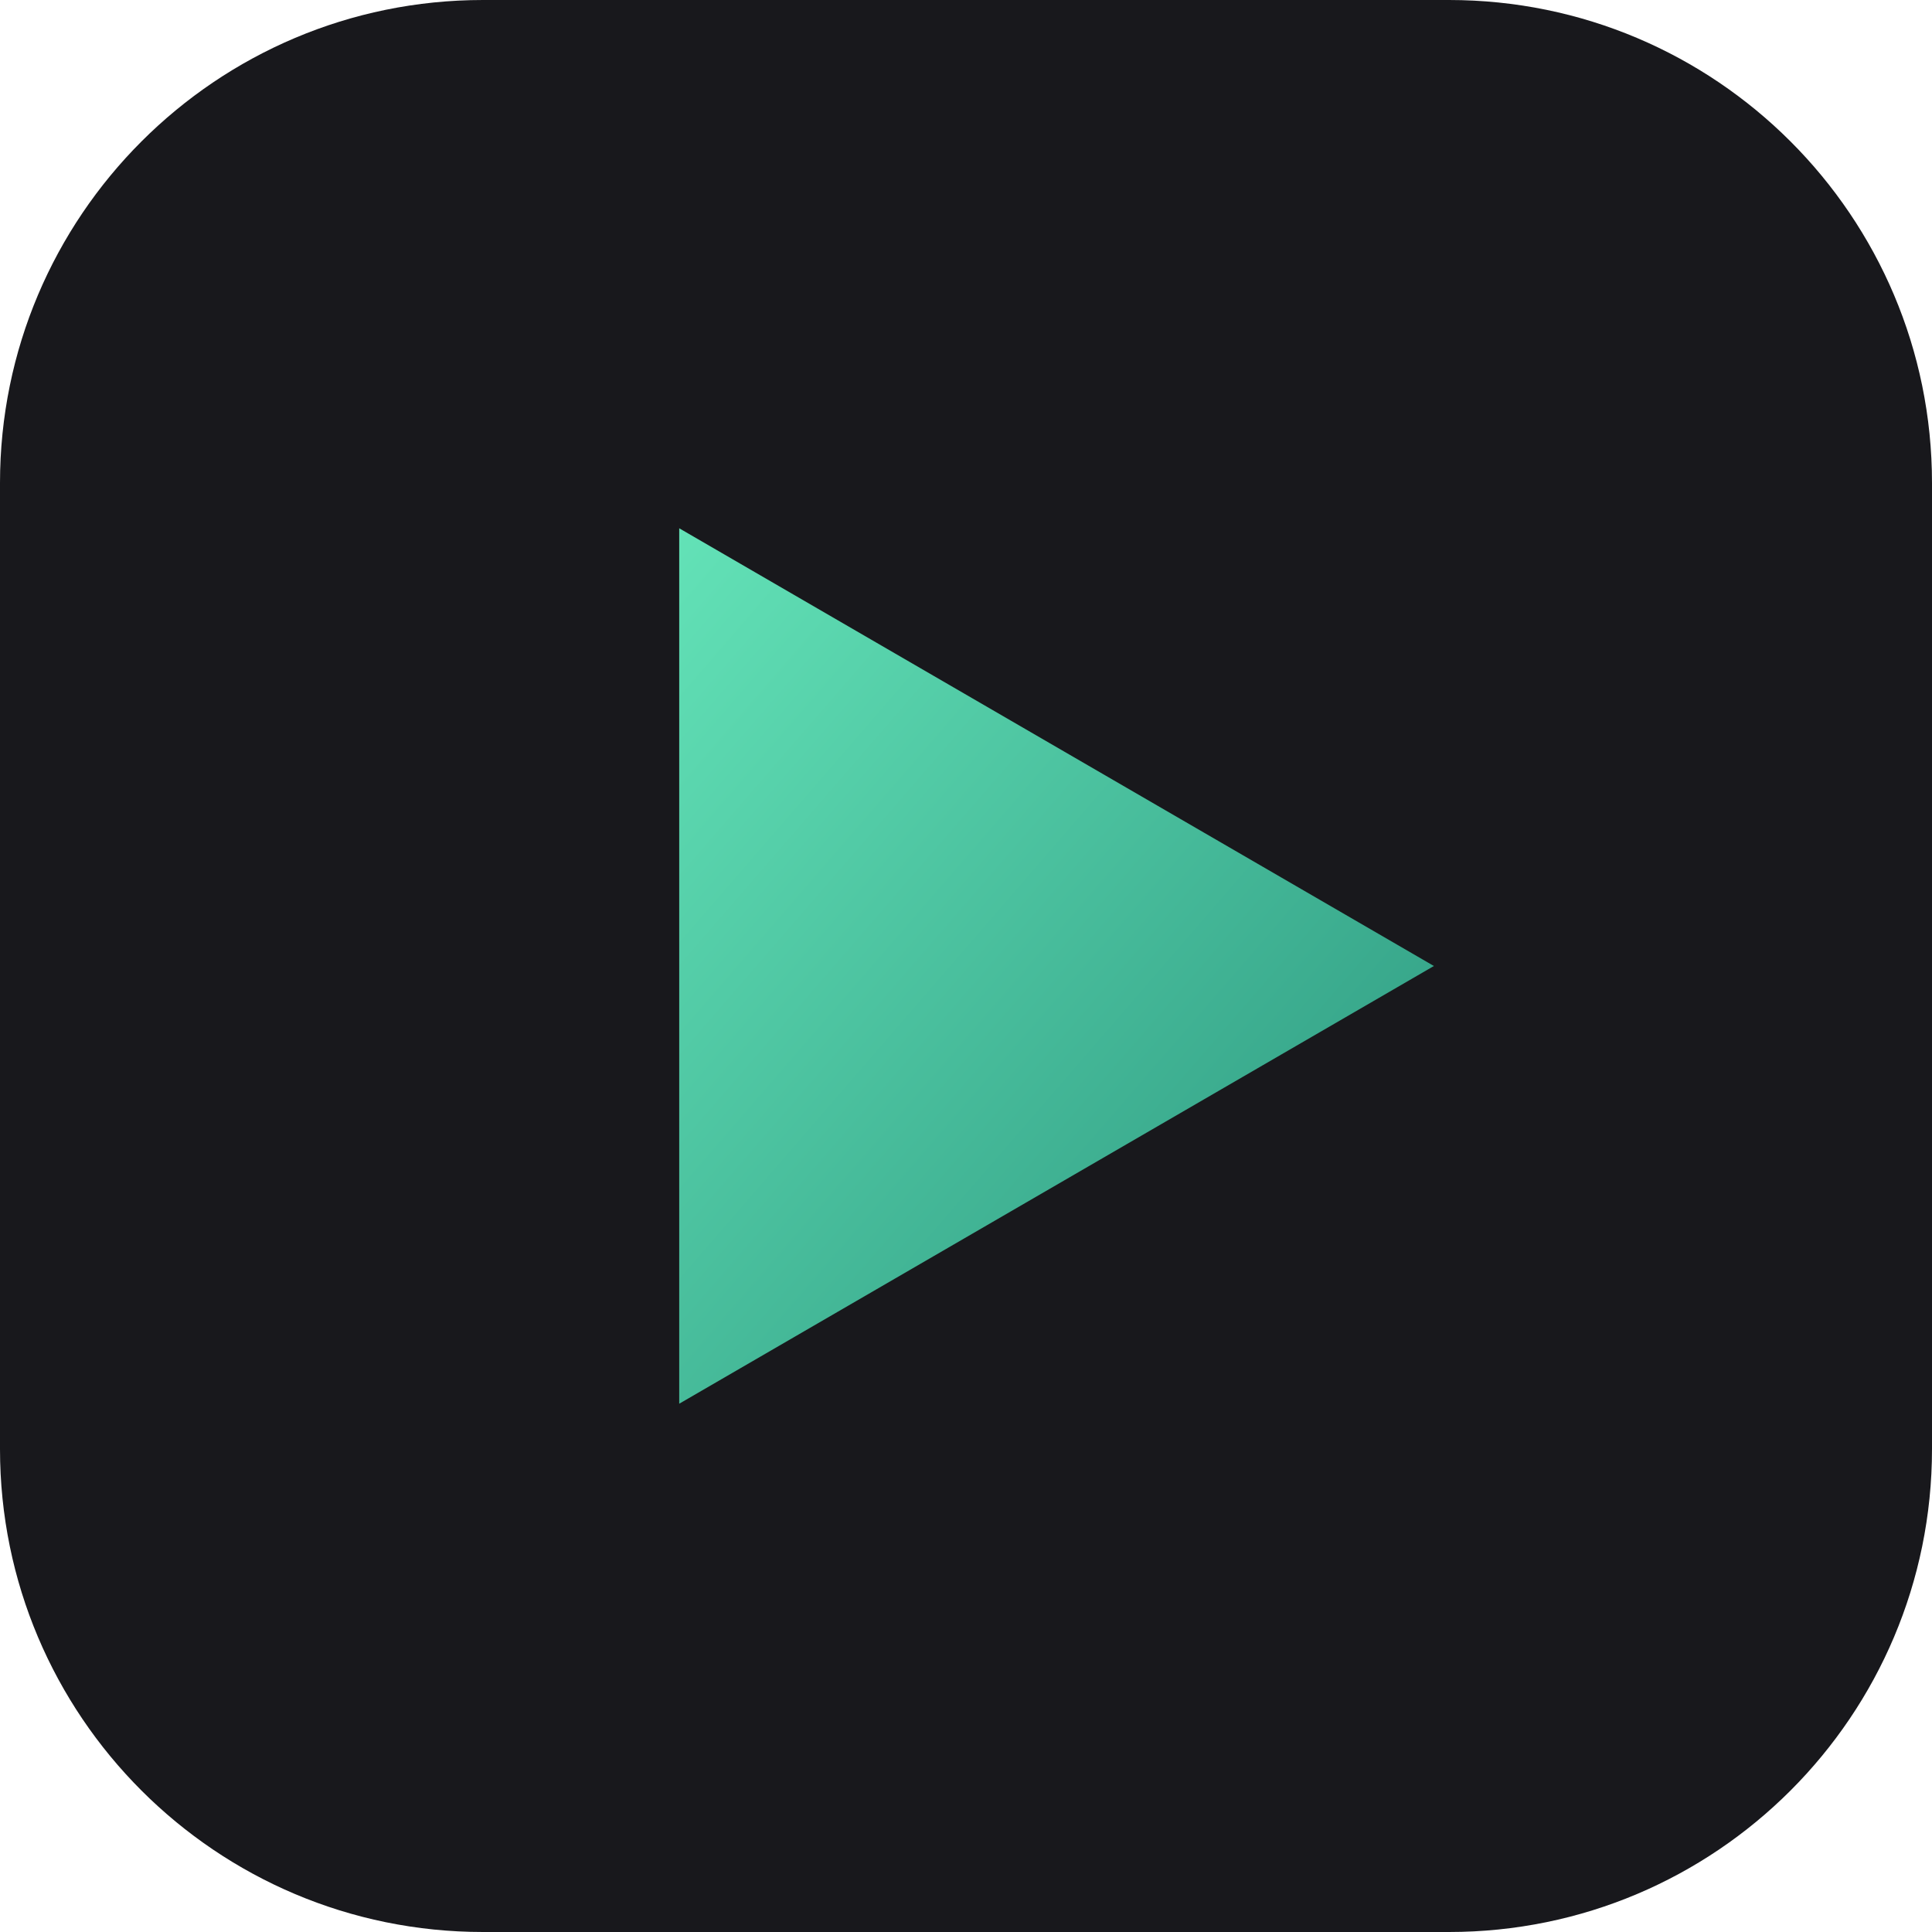
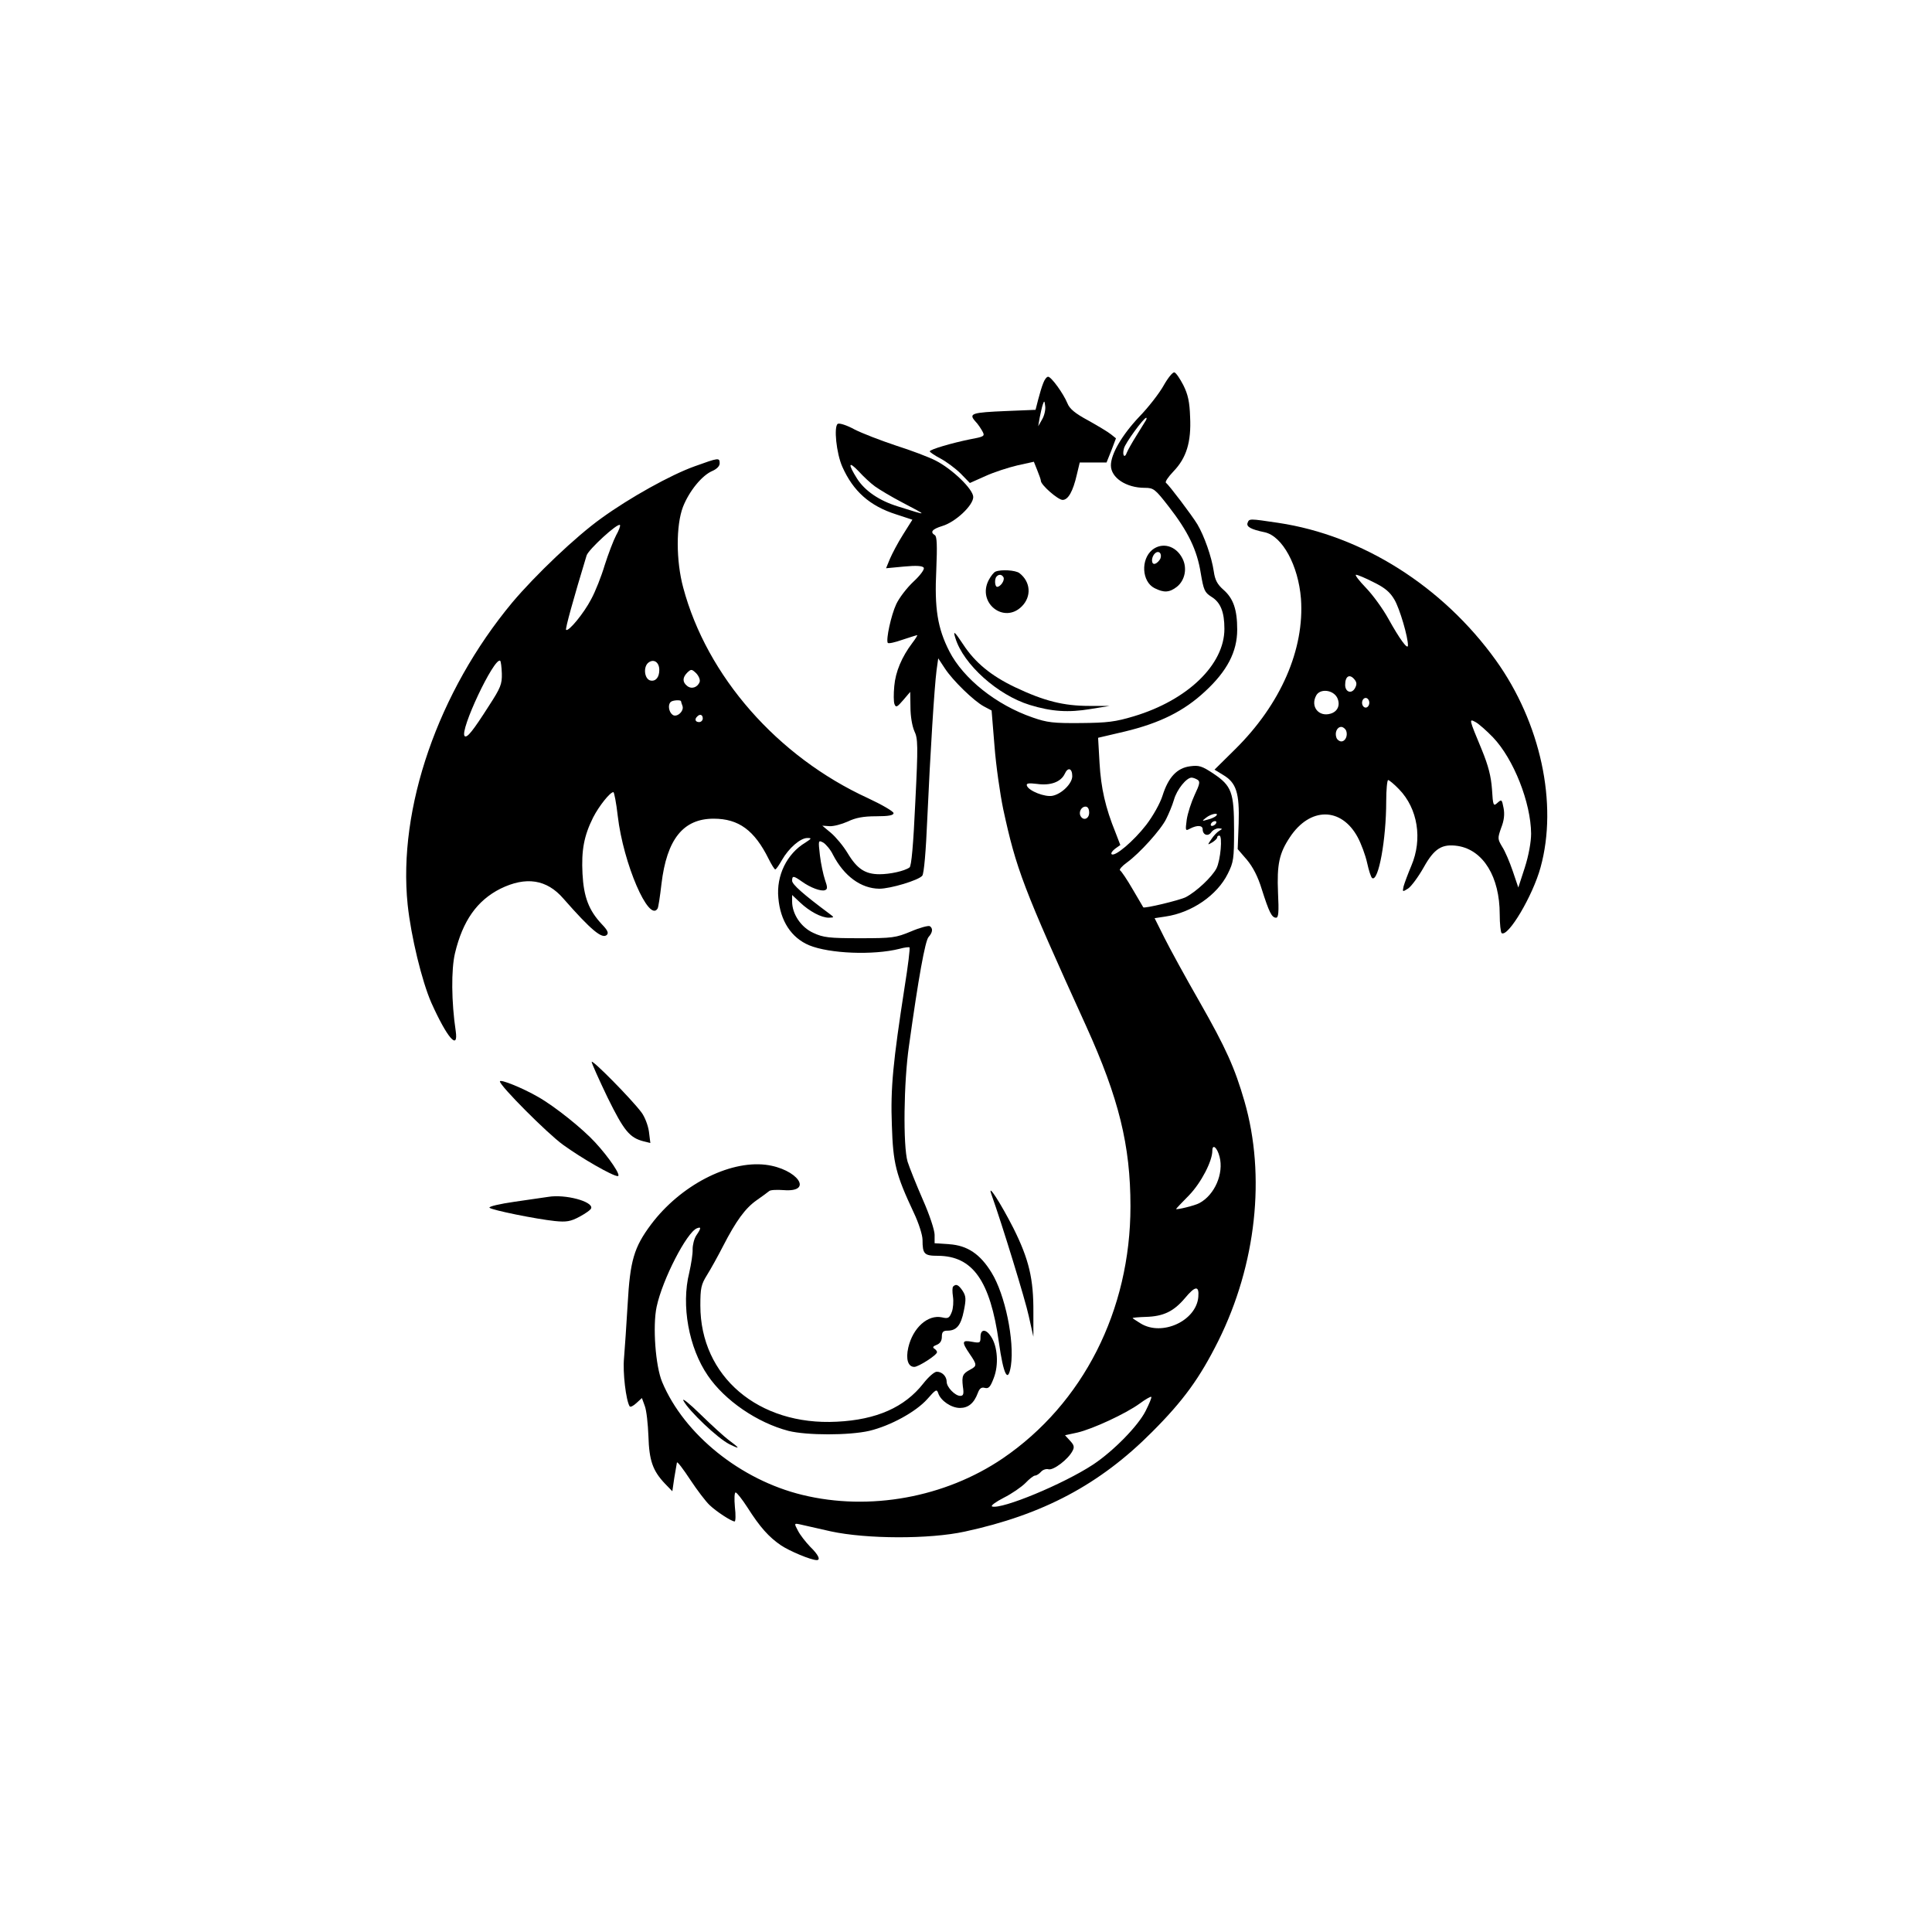
- <svg xmlns="http://www.w3.org/2000/svg" viewBox="0 0 512 512">
-   <defs>
-     <linearGradient id="grad" x1="0%" y1="0%" x2="100%" y2="100%">
-       <stop offset="0%" style="stop-color:#63e2b7;stop-opacity:1" />
-       <stop offset="100%" style="stop-color:#2a947d;stop-opacity:1" />
-     </linearGradient>
-   </defs>
-   <rect x="0" y="0" width="512" height="512" rx="128" fill="#18181c" />
-   <path d="M180 140 L380 256 L180 372 Z" fill="url(#grad)" />
+ <svg xmlns="http://www.w3.org/2000/svg" version="1.0" width="800" height="800" viewBox="0 0 800 800" preserveAspectRatio="xMidYMid meet">
+   <g transform="translate(0,800) scale(0.1,-0.1)" fill="#000000" stroke="none">
+     <path d="M4818 6403 c-18 -32 -63 -90 -100 -128 -72 -76 -118 -155 -118 -202 0 -51 63 -93 140 -93 37 0 43 -5 99 -77 81 -104 118 -181 133 -276 12 -71 16 -80 44 -98 38 -23 54 -63 54 -133 0 -148 -152 -295 -375 -362 -77 -23 -109 -27 -220 -28 -113 -1 -139 2 -199 23 -151 52 -287 161 -345 274 -49 96 -62 178 -54 338 4 98 3 138 -6 143 -21 13 -11 25 31 38 54 16 128 85 128 120 0 32 -87 116 -156 151 -27 14 -101 42 -164 62 -63 21 -141 51 -172 67 -31 17 -62 27 -69 23 -17 -11 -6 -122 19 -178 45 -101 113 -162 223 -197 l67 -22 -39 -62 c-21 -33 -45 -79 -54 -100 l-16 -39 74 7 c52 5 78 3 82 -5 4 -6 -14 -31 -42 -57 -28 -26 -60 -68 -72 -94 -21 -45 -43 -146 -35 -160 3 -4 30 2 61 13 31 10 58 19 61 19 2 0 -7 -15 -20 -32 -44 -58 -70 -120 -75 -179 -3 -32 -3 -65 1 -75 6 -15 11 -12 36 17 l29 34 1 -63 c0 -38 7 -78 16 -99 15 -31 16 -58 4 -296 -8 -174 -16 -265 -24 -269 -21 -15 -81 -28 -124 -28 -59 0 -93 22 -132 87 -18 30 -49 67 -69 84 l-36 30 30 -2 c17 -1 50 8 75 19 33 16 65 22 118 22 52 0 72 4 72 13 0 7 -48 35 -106 62 -375 172 -667 505 -765 872 -30 111 -30 258 -1 334 26 66 79 131 122 149 18 8 30 20 30 31 0 25 -4 24 -104 -12 -98 -35 -269 -130 -386 -215 -105 -75 -273 -235 -369 -349 -307 -369 -474 -852 -433 -1251 14 -132 59 -317 98 -406 65 -145 113 -201 101 -117 -18 120 -19 255 -3 322 32 134 91 218 188 267 106 52 192 39 261 -41 115 -131 161 -169 180 -150 8 8 2 20 -20 43 -55 58 -76 114 -81 210 -5 97 6 157 44 233 24 47 70 105 84 105 3 0 12 -45 18 -99 23 -197 129 -443 165 -383 3 4 10 50 16 102 22 185 90 270 216 270 104 0 169 -48 228 -167 12 -24 24 -43 27 -43 4 0 16 18 28 39 28 49 76 91 105 91 19 0 18 -2 -8 -19 -77 -46 -121 -137 -112 -229 8 -96 54 -165 127 -196 85 -35 266 -42 374 -15 21 6 40 8 42 6 3 -2 -6 -76 -20 -163 -48 -310 -59 -419 -53 -573 5 -159 16 -203 91 -363 20 -42 36 -92 36 -112 0 -59 7 -66 64 -66 144 -1 216 -103 252 -357 19 -136 38 -174 50 -98 15 104 -24 294 -80 385 -47 77 -100 113 -176 118 l-60 4 0 35 c0 19 -21 83 -49 146 -27 62 -55 132 -63 157 -19 66 -16 329 6 480 39 281 67 435 81 450 17 19 19 36 5 45 -6 3 -41 -6 -78 -22 -63 -26 -76 -28 -212 -28 -128 0 -151 3 -192 22 -51 23 -88 78 -88 130 l0 27 33 -31 c39 -37 88 -63 119 -63 23 1 23 1 3 16 -109 81 -155 122 -155 137 0 22 6 21 40 -3 36 -26 80 -42 96 -36 11 4 11 12 0 43 -7 21 -17 67 -21 102 -7 62 -7 63 14 52 11 -7 30 -29 40 -50 46 -89 116 -140 192 -141 46 0 163 35 178 54 7 9 15 99 21 242 12 266 29 538 38 608 l7 50 27 -41 c33 -51 121 -136 162 -158 l32 -17 12 -147 c6 -80 23 -198 36 -261 54 -249 81 -322 344 -900 135 -298 183 -493 183 -745 0 -431 -196 -817 -529 -1044 -239 -162 -552 -219 -830 -151 -255 62 -489 250 -580 467 -28 66 -40 233 -23 312 24 113 125 309 167 325 18 7 18 1 -3 -30 -9 -14 -15 -39 -15 -57 1 -18 -6 -61 -14 -97 -34 -135 -2 -311 77 -426 70 -103 204 -195 334 -229 76 -19 250 -19 334 0 88 21 194 79 241 132 35 40 39 42 45 24 10 -31 54 -61 90 -61 34 0 58 19 74 62 7 19 15 25 29 21 16 -4 23 4 37 41 21 54 16 130 -11 171 -21 33 -44 33 -44 -1 0 -25 -2 -26 -35 -20 -42 8 -44 0 -10 -50 31 -45 31 -50 3 -65 -32 -17 -36 -26 -31 -70 5 -32 2 -39 -11 -39 -21 0 -56 36 -56 58 0 23 -19 42 -41 42 -10 0 -35 -22 -56 -49 -77 -98 -193 -150 -358 -158 -325 -17 -565 188 -565 481 0 72 3 87 28 127 15 24 45 78 66 119 54 105 92 157 139 190 23 16 46 33 52 38 5 5 32 6 60 4 127 -10 56 89 -75 105 -153 18 -353 -86 -474 -247 -71 -95 -87 -150 -97 -330 -5 -85 -12 -186 -15 -223 -6 -60 8 -175 23 -200 3 -5 15 1 28 13 l23 21 12 -33 c7 -18 13 -74 15 -125 3 -101 18 -143 68 -196 l31 -32 8 55 c5 30 10 59 11 64 2 5 26 -27 55 -71 29 -44 65 -91 80 -105 28 -27 91 -68 104 -68 4 0 5 27 1 60 -3 33 -2 60 3 60 5 0 27 -28 49 -62 52 -82 89 -123 139 -157 36 -24 124 -61 148 -61 17 0 7 22 -27 55 -19 20 -42 49 -51 67 -16 30 -16 31 8 26 12 -3 70 -16 128 -29 148 -32 408 -33 555 -1 324 70 559 195 775 412 131 131 198 224 275 378 157 316 197 684 108 992 -40 138 -76 219 -186 412 -58 101 -123 220 -145 264 l-41 82 46 7 c108 16 213 88 257 177 24 48 26 62 26 181 0 157 -10 183 -86 234 -47 31 -59 35 -96 30 -54 -7 -90 -45 -114 -121 -10 -32 -39 -84 -68 -122 -52 -67 -130 -133 -143 -121 -4 4 3 14 15 23 l21 15 -20 52 c-42 103 -60 184 -66 287 l-6 105 111 26 c145 35 244 84 332 166 91 84 133 164 133 256 0 83 -16 129 -57 165 -25 22 -35 40 -40 76 -9 61 -40 148 -68 195 -23 38 -117 162 -130 172 -5 3 9 24 31 47 54 56 74 122 69 225 -2 63 -9 94 -28 132 -14 27 -30 51 -37 53 -7 2 -27 -23 -45 -55z m-74 -145 c-4 -7 -22 -35 -39 -63 -17 -27 -35 -59 -39 -69 -9 -26 -20 -12 -12 17 5 22 82 127 92 127 3 0 2 -6 -2 -12z m-1121 -272 c18 -13 68 -43 112 -66 110 -58 111 -57 -17 -17 -78 24 -137 65 -169 115 -39 62 -36 75 7 30 19 -21 49 -49 67 -62z m-1072 -203 c-11 -21 -32 -76 -47 -123 -14 -47 -39 -110 -56 -141 -30 -58 -94 -136 -104 -127 -4 4 30 127 85 308 8 25 129 136 138 126 3 -2 -4 -22 -16 -43z m-473 -572 c1 -44 -5 -59 -53 -133 -67 -105 -91 -135 -101 -126 -22 22 122 327 147 312 3 -2 6 -25 7 -53z m652 15 c0 -31 -15 -48 -36 -44 -26 5 -32 58 -8 75 22 16 44 0 44 -31z m167 -50 c-9 -23 -34 -31 -52 -16 -20 16 -19 35 1 55 16 15 18 15 37 -3 11 -12 17 -27 14 -36z m-77 -80 c0 -2 3 -11 6 -19 8 -22 -25 -51 -42 -36 -15 12 -19 41 -7 52 7 8 43 10 43 3z m90 -71 c0 -8 -7 -15 -15 -15 -16 0 -20 12 -8 23 11 12 23 8 23 -8z m1530 -239 c0 -30 -43 -73 -81 -81 -31 -7 -100 20 -107 42 -3 10 8 11 42 7 56 -8 99 8 115 42 13 29 31 23 31 -10z m519 -15 c11 -7 9 -18 -12 -62 -14 -30 -29 -76 -33 -103 -6 -46 -6 -48 14 -37 29 15 52 14 52 -3 0 -23 22 -31 35 -13 7 10 21 17 31 17 17 -1 17 -2 3 -10 -9 -5 -24 -21 -33 -35 -17 -25 -17 -25 4 -13 11 7 20 16 20 20 0 5 4 8 9 8 14 0 5 -103 -12 -136 -19 -36 -83 -96 -127 -119 -26 -13 -172 -48 -176 -42 -1 1 -20 35 -44 75 -23 40 -47 75 -52 78 -5 3 8 18 29 33 51 37 140 135 162 180 10 20 25 55 32 79 12 43 52 92 73 92 6 0 17 -4 25 -9z m-449 -136 c0 -25 -23 -35 -35 -15 -10 16 2 40 20 40 9 0 15 -9 15 -25z m525 -14 c-6 -5 -21 -12 -35 -15 -24 -7 -24 -6 -6 8 21 17 57 23 41 7z m0 -31 c-3 -5 -11 -10 -16 -10 -6 0 -7 5 -4 10 3 6 11 10 16 10 6 0 7 -4 4 -10z m15 -1380 c18 -69 -20 -158 -84 -192 -18 -10 -96 -29 -96 -24 0 1 24 27 54 57 50 52 96 141 96 184 0 30 20 14 30 -25z m-88 -580 c-8 -99 -150 -165 -239 -110 -18 11 -33 21 -33 22 0 2 24 4 54 5 74 2 116 23 162 77 43 52 60 54 56 6z m-218 -472 c-31 -62 -133 -166 -217 -222 -123 -81 -379 -187 -419 -174 -7 3 15 19 48 36 34 17 74 45 90 61 16 17 34 31 40 31 6 0 17 7 25 16 7 8 21 13 31 10 20 -5 81 41 99 76 9 16 6 25 -10 42 l-21 23 51 11 c64 15 200 78 258 120 24 18 46 30 48 28 3 -2 -8 -28 -23 -58z" />
+     <path d="M4320 6414 c-6 -14 -15 -45 -21 -68 l-11 -43 -122 -5 c-141 -6 -156 -10 -128 -42 11 -11 24 -31 30 -42 11 -20 8 -22 -51 -33 -74 -15 -167 -42 -167 -50 0 -3 20 -17 45 -30 24 -13 62 -41 83 -62 l38 -39 65 29 c35 16 94 35 132 44 l68 15 14 -35 c8 -20 15 -39 15 -44 0 -17 71 -79 90 -79 23 0 43 35 59 105 l12 50 55 0 56 0 20 50 19 50 -20 16 c-12 10 -54 35 -95 58 -54 29 -77 48 -86 71 -17 41 -67 110 -80 110 -6 0 -15 -12 -20 -26z m-5 -151 l-16 -28 6 35 c4 19 9 44 13 55 6 17 7 17 10 -7 2 -15 -4 -40 -13 -55z" />
+     <path d="M5166 5835 c-6 -16 13 -27 71 -39 73 -16 139 -137 150 -275 15 -209 -83 -436 -272 -623 l-86 -85 36 -22 c54 -32 68 -74 64 -201 l-4 -106 38 -44 c25 -30 46 -70 62 -123 30 -94 41 -117 59 -117 10 0 12 23 8 103 -5 118 5 164 49 230 83 126 213 126 281 0 14 -26 32 -74 39 -106 7 -32 16 -60 21 -63 26 -16 58 160 58 318 0 49 4 88 8 88 4 0 25 -17 45 -38 78 -80 98 -207 51 -317 -14 -33 -28 -71 -32 -85 -5 -24 -5 -24 19 -9 13 9 42 48 64 87 44 79 76 99 142 89 105 -17 173 -128 173 -283 0 -40 4 -75 8 -78 27 -17 129 155 161 272 73 264 0 600 -185 858 -220 306 -553 517 -901 569 -121 18 -120 18 -127 0z m522 -246 c47 -23 68 -41 86 -72 22 -37 57 -157 56 -190 -1 -19 -35 28 -80 109 -23 42 -65 100 -94 130 -29 30 -47 54 -41 54 7 0 40 -14 73 -31z m-79 -403 c9 -11 10 -20 2 -35 -14 -26 -41 -17 -41 13 0 37 19 47 39 22z m-72 -75 c14 -29 3 -57 -27 -66 -49 -15 -85 29 -60 75 16 30 70 24 87 -9z m133 -21 c0 -11 -7 -20 -15 -20 -8 0 -15 9 -15 20 0 11 7 20 15 20 8 0 15 -9 15 -20z m512 -143 c86 -90 157 -271 158 -399 0 -34 -10 -90 -26 -140 l-27 -83 -23 68 c-13 38 -32 83 -44 101 -19 32 -19 35 -4 78 12 30 15 56 10 82 -7 36 -8 37 -25 22 -17 -16 -19 -13 -23 56 -4 54 -15 97 -42 163 -54 130 -54 130 -26 115 13 -7 46 -36 72 -63z m-608 28 c8 -21 -3 -45 -20 -45 -8 0 -17 7 -20 15 -8 21 2 45 20 45 7 0 16 -7 20 -15z" />
+     <path d="M4771 5723 c-48 -40 -43 -131 9 -158 39 -20 62 -19 93 5 34 27 44 78 23 118 -27 53 -84 68 -125 35z m34 -36 c-4 -8 -13 -18 -21 -21 -17 -7 -19 25 -2 42 15 15 31 1 23 -21z" />
+     <path d="M4122 5633 c-7 -3 -19 -18 -28 -35 -49 -94 63 -183 137 -109 41 41 37 102 -10 138 -16 12 -75 16 -99 6z m33 -23 c7 -12 -12 -40 -26 -40 -10 0 -12 34 -2 43 9 10 21 9 28 -3z" />
+     <path d="M3956 5358 c33 -109 175 -236 308 -277 91 -28 161 -32 251 -17 l80 13 -85 0 c-105 0 -186 20 -306 77 -101 48 -167 103 -216 178 -35 53 -43 60 -32 26z" />
+     <path d="M2450 3603 c0 -6 30 -73 66 -148 68 -138 91 -166 149 -181 l28 -7 -6 48 c-4 27 -18 62 -31 79 -42 56 -205 221 -206 209z" />
+     <path d="M2070 3522 c0 -18 196 -215 261 -262 77 -56 206 -130 227 -130 16 0 -35 76 -93 139 -52 57 -168 150 -237 189 -64 37 -158 75 -158 64z" />
+     <path d="M4105 3055 c44 -123 141 -439 155 -505 l19 -85 0 100 c1 139 -18 220 -83 350 -52 102 -109 191 -91 140z" />
+     <path d="M2270 3044 c-14 -2 -76 -11 -138 -20 -63 -9 -110 -20 -105 -25 10 -10 194 -47 270 -55 48 -5 66 -2 103 18 24 13 46 28 48 35 8 28 -108 59 -178 47z" />
+     <path d="M3947 2673 c-4 -3 -4 -22 -1 -42 3 -20 1 -49 -5 -64 -10 -25 -15 -28 -40 -22 -59 13 -121 -43 -140 -125 -11 -48 -1 -80 25 -80 17 0 94 49 94 61 0 4 -5 11 -12 15 -7 5 -4 10 10 15 15 6 22 17 22 34 0 19 5 25 23 25 38 0 56 22 68 82 10 49 9 61 -5 83 -17 25 -27 30 -39 18z" />
+     <path d="M2830 2200 c22 -42 142 -156 190 -180 47 -23 46 -19 -5 19 -16 12 -68 59 -114 104 -46 45 -78 71 -71 57z" />
+   </g>
</svg>
